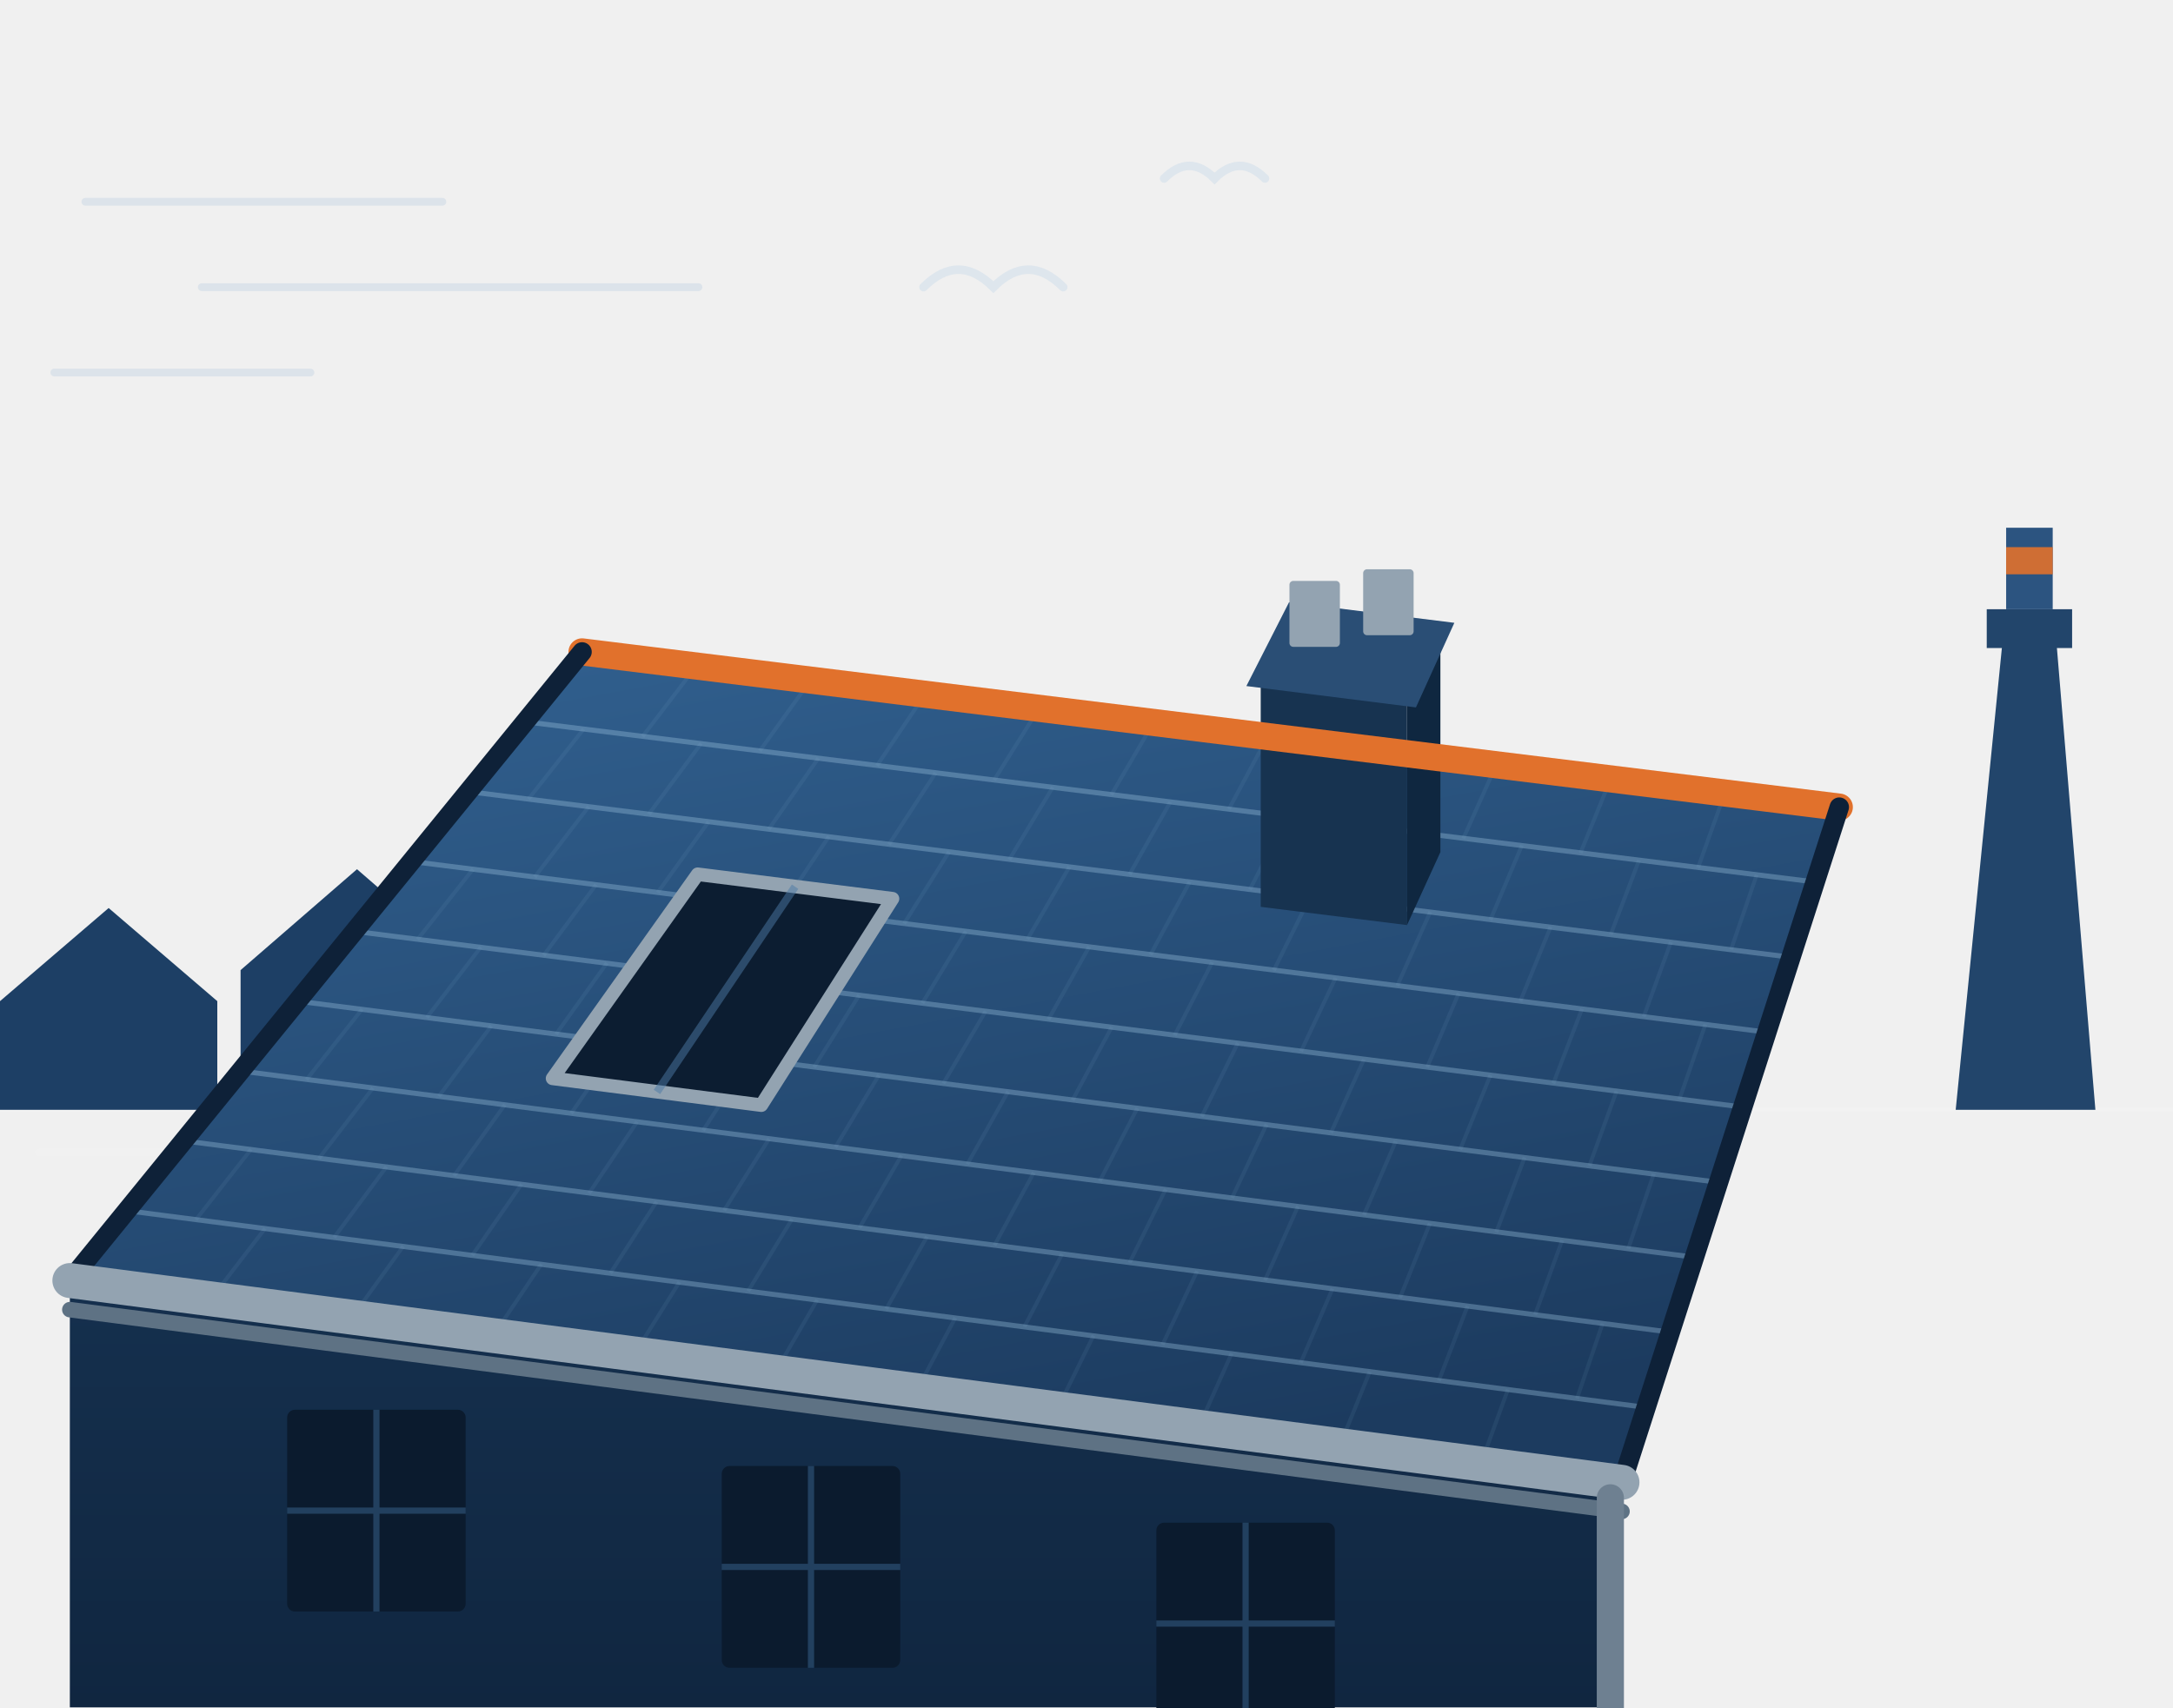
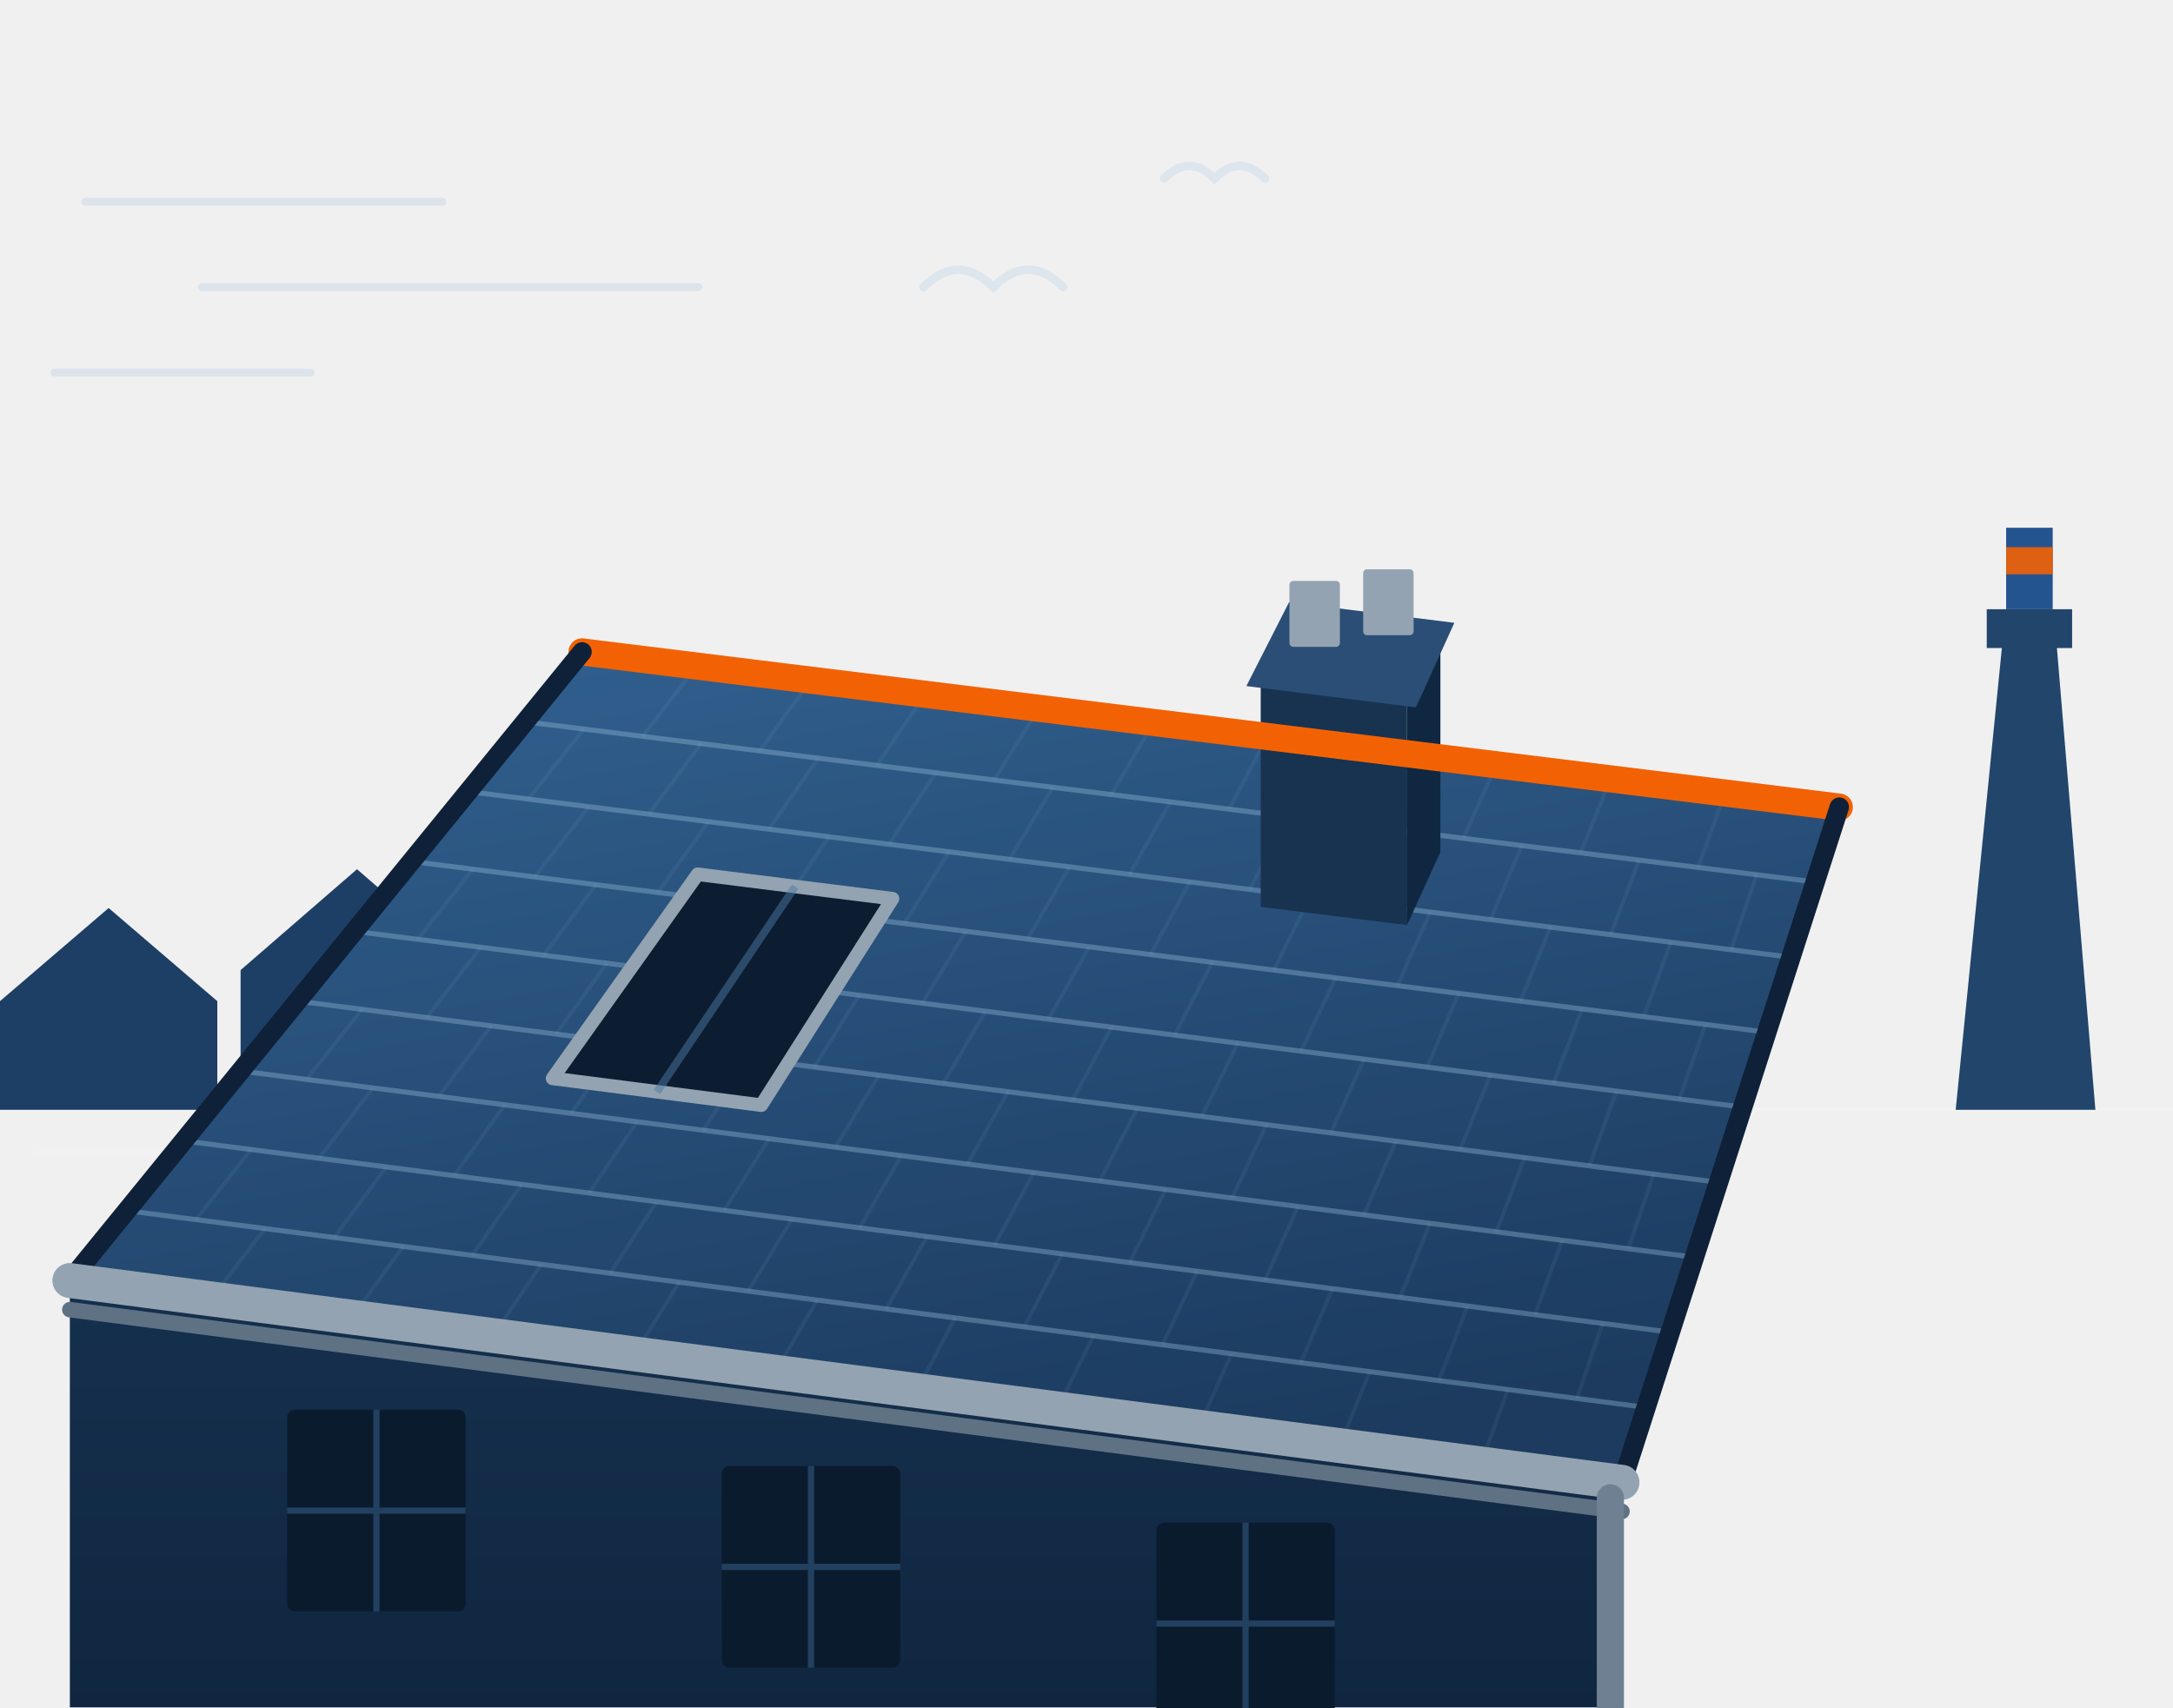
<svg xmlns="http://www.w3.org/2000/svg" class="art-hero" viewBox="0 0 560 440" role="img" aria-labelledby="heroArtT">
  <defs>
    <linearGradient id="gSlope" x1=".15" y1="0" x2=".55" y2="1">
      <stop offset="0" stop-color="#31608F" />
      <stop offset="1" stop-color="#1C3B5F" />
    </linearGradient>
    <linearGradient id="gWall" x1="0" y1="0" x2="0" y2="1">
      <stop offset="0" stop-color="#15304E" />
      <stop offset="1" stop-color="#102640" />
    </linearGradient>
    <linearGradient id="gBeam" x1="1" y1="0" x2="0" y2="0">
-       <stop offset="0" stop-color="#F0A470" stop-opacity=".30" />
-       <stop offset="1" stop-color="#F0A470" stop-opacity="0" />
+       <stop offset="0" stop-color="#FBA36A" stop-opacity=".30" />
+       <stop offset="1" stop-color="#FBA36A" stop-opacity="0" />
    </linearGradient>
  </defs>
  <line x1="0" y1="286" x2="560" y2="286" stroke="#ffffff" stroke-opacity=".13" />
  <g stroke="#ffffff" stroke-opacity=".06" stroke-linecap="round" stroke-width="2">
    <line x1="10" y1="297" x2="68" y2="297" />
    <line x1="102" y1="297" x2="150" y2="297" />
    <line x1="44" y1="308" x2="102" y2="308" />
    <line x1="136" y1="308" x2="184" y2="308" />
    <line x1="78" y1="319" x2="136" y2="319" />
    <line x1="170" y1="319" x2="218" y2="319" />
  </g>
  <g stroke="#8FB3D2" stroke-opacity=".2" stroke-width="2" stroke-linecap="round">
    <path d="M22 52 h92" />
    <path d="M52 74 h128" />
    <path d="M14 96 h66" />
  </g>
  <g fill="none" stroke="#C8DAE9" stroke-opacity=".45" stroke-width="2.2" stroke-linecap="round">
    <path d="M238 74 q9 -9 18 0 q9 -9 18 0" />
    <path d="M300 46 q6.5 -6.5 13 0 q6.5 -6.5 13 0" />
  </g>
  <g fill="#1D3F65">
    <path d="M0 286 L0 258 L28 234 L56 258 L56 286 Z" />
    <path d="M62 286 L62 250 L92 224 L122 250 L122 286 Z" />
  </g>
  <g>
    <path d="M504 286 L516 166 L530 166 L540 286 Z" fill="#22456B" />
    <rect x="512" y="157" width="22" height="10" fill="#22456B" />
-     <rect x="517" y="136" width="12" height="21" fill="#2C5480" />
-     <rect x="517" y="141" width="12" height="7" fill="#E1712C" fill-opacity=".9" />
+     <rect x="517" y="136" width="12" height="21" fill="#24548F" />
+     <rect x="517" y="141" width="12" height="7" fill="#F26205" fill-opacity=".9" />
  </g>
  <path d="M18 330 L418 382 L418 440 L18 440 Z" fill="url(#gWall)" />
  <rect x="74" y="363.3" width="46" height="52" rx="2" fill="#0B1B2E" />
  <path d="M97 363.3 v52 M74 389.3 h46" stroke="#3E6E9C" stroke-opacity=".45" stroke-width="1.6" />
  <rect x="186" y="377.8" width="46" height="52" rx="2" fill="#0B1B2E" />
  <path d="M209 377.8 v52 M186 403.8 h46" stroke="#3E6E9C" stroke-opacity=".45" stroke-width="1.6" />
  <rect x="298" y="392.4" width="46" height="52" rx="2" fill="#0B1B2E" />
  <path d="M321 392.4 v52 M298 418.4 h46" stroke="#3E6E9C" stroke-opacity=".45" stroke-width="1.6" />
  <path d="M18 330 L150 168 L474 208 L418 382 Z" fill="url(#gSlope)" />
  <g stroke="#8FB6D6" stroke-opacity=".09" stroke-width="1">
    <line x1="179.5" y1="171.6" x2="165.6" y2="189.8" />
    <line x1="208.9" y1="175.3" x2="195.8" y2="193.5" />
    <line x1="238.4" y1="178.9" x2="226" y2="197.3" />
    <line x1="267.8" y1="182.5" x2="256.2" y2="201" />
    <line x1="297.3" y1="186.2" x2="286.4" y2="204.8" />
    <line x1="326.7" y1="189.8" x2="316.7" y2="208.5" />
    <line x1="356.2" y1="193.5" x2="346.9" y2="212.3" />
    <line x1="385.6" y1="197.1" x2="377.1" y2="216.1" />
    <line x1="415.1" y1="200.7" x2="407.3" y2="219.8" />
    <line x1="444.5" y1="204.4" x2="437.6" y2="223.6" />
    <line x1="150.4" y1="187.9" x2="136.2" y2="205.9" />
    <line x1="180.7" y1="191.6" x2="167.2" y2="209.8" />
    <line x1="210.9" y1="195.4" x2="198.1" y2="213.7" />
    <line x1="241.1" y1="199.2" x2="229.1" y2="217.6" />
    <line x1="271.3" y1="202.9" x2="260.1" y2="221.5" />
    <line x1="301.6" y1="206.7" x2="291.1" y2="225.3" />
    <line x1="331.8" y1="210.4" x2="322.1" y2="229.2" />
    <line x1="362" y1="214.2" x2="353.1" y2="233.1" />
    <line x1="392.2" y1="217.9" x2="384.1" y2="237" />
    <line x1="422.4" y1="221.7" x2="415.1" y2="240.8" />
    <line x1="452.7" y1="225.5" x2="446.1" y2="244.7" />
    <line x1="151.7" y1="207.9" x2="137.8" y2="226" />
    <line x1="182.6" y1="211.8" x2="169.5" y2="230" />
    <line x1="213.6" y1="215.6" x2="201.3" y2="234" />
    <line x1="244.6" y1="219.5" x2="233" y2="238" />
    <line x1="275.6" y1="223.4" x2="264.8" y2="242" />
    <line x1="306.6" y1="227.3" x2="296.5" y2="246" />
    <line x1="337.6" y1="231.2" x2="328.3" y2="250" />
    <line x1="368.6" y1="235" x2="360.1" y2="254" />
    <line x1="399.6" y1="238.9" x2="391.8" y2="258" />
    <line x1="430.6" y1="242.8" x2="423.6" y2="262" />
    <line x1="121.9" y1="224" x2="107.6" y2="242.1" />
    <line x1="153.6" y1="228" x2="140.1" y2="246.2" />
    <line x1="185.4" y1="232" x2="172.6" y2="250.3" />
    <line x1="217.2" y1="236" x2="205.2" y2="254.4" />
    <line x1="248.9" y1="240" x2="237.7" y2="258.5" />
    <line x1="280.7" y1="244" x2="270.2" y2="262.7" />
    <line x1="312.4" y1="248" x2="302.7" y2="266.8" />
    <line x1="344.2" y1="252" x2="335.3" y2="270.9" />
    <line x1="375.9" y1="256" x2="367.8" y2="275" />
    <line x1="407.7" y1="260" x2="400.3" y2="279.2" />
    <line x1="439.5" y1="264" x2="432.8" y2="283.3" />
    <line x1="123.9" y1="244.1" x2="110" y2="262.2" />
    <line x1="156.4" y1="248.2" x2="143.3" y2="266.5" />
    <line x1="188.9" y1="252.4" x2="176.5" y2="270.7" />
    <line x1="221.4" y1="256.5" x2="209.8" y2="275" />
    <line x1="254" y1="260.6" x2="243.1" y2="279.2" />
    <line x1="286.5" y1="264.7" x2="276.4" y2="283.5" />
    <line x1="319" y1="268.8" x2="309.7" y2="287.7" />
    <line x1="351.5" y1="273" x2="343" y2="291.9" />
    <line x1="384.1" y1="277.1" x2="376.3" y2="296.2" />
    <line x1="416.6" y1="281.2" x2="409.6" y2="300.4" />
    <line x1="93.3" y1="260.1" x2="79" y2="278.2" />
    <line x1="126.6" y1="264.4" x2="113.1" y2="282.5" />
    <line x1="159.9" y1="268.6" x2="147.2" y2="286.9" />
    <line x1="193.2" y1="272.8" x2="181.2" y2="291.3" />
    <line x1="226.5" y1="277.1" x2="215.3" y2="295.6" />
    <line x1="259.8" y1="281.3" x2="249.3" y2="300" />
    <line x1="293.1" y1="285.6" x2="283.4" y2="304.4" />
    <line x1="326.4" y1="289.8" x2="317.5" y2="308.7" />
    <line x1="359.7" y1="294.1" x2="351.5" y2="313.1" />
    <line x1="392.9" y1="298.3" x2="385.6" y2="317.5" />
    <line x1="426.2" y1="302.5" x2="419.6" y2="321.8" />
    <line x1="96.1" y1="280.4" x2="82.2" y2="298.5" />
    <line x1="130.1" y1="284.7" x2="117" y2="303" />
    <line x1="164.2" y1="289.1" x2="151.8" y2="307.5" />
    <line x1="198.2" y1="293.5" x2="186.6" y2="311.9" />
    <line x1="232.3" y1="297.8" x2="221.5" y2="316.4" />
    <line x1="266.4" y1="302.2" x2="256.3" y2="320.9" />
    <line x1="300.4" y1="306.5" x2="291.1" y2="325.4" />
    <line x1="334.5" y1="310.9" x2="326" y2="329.9" />
    <line x1="368.5" y1="315.3" x2="360.8" y2="334.4" />
    <line x1="402.6" y1="319.6" x2="395.6" y2="338.8" />
    <line x1="64.7" y1="296.2" x2="50.5" y2="314.3" />
    <line x1="99.6" y1="300.7" x2="86.1" y2="318.9" />
    <line x1="134.4" y1="305.2" x2="121.7" y2="323.5" />
    <line x1="169.2" y1="309.7" x2="157.3" y2="328.1" />
    <line x1="204.1" y1="314.2" x2="192.8" y2="332.7" />
    <line x1="238.9" y1="318.7" x2="228.4" y2="337.3" />
    <line x1="273.7" y1="323.2" x2="264" y2="341.9" />
    <line x1="308.5" y1="327.6" x2="299.6" y2="346.5" />
    <line x1="343.4" y1="332.1" x2="335.2" y2="351.2" />
    <line x1="378.2" y1="336.6" x2="370.8" y2="355.8" />
    <line x1="413" y1="341.1" x2="406.4" y2="360.4" />
    <line x1="68.3" y1="316.6" x2="54.4" y2="334.7" />
    <line x1="103.9" y1="321.2" x2="90.7" y2="339.5" />
    <line x1="139.5" y1="325.8" x2="127.1" y2="344.2" />
    <line x1="175.1" y1="330.4" x2="163.5" y2="348.9" />
    <line x1="210.6" y1="335" x2="199.8" y2="353.6" />
    <line x1="246.2" y1="339.6" x2="236.2" y2="358.4" />
    <line x1="281.8" y1="344.2" x2="272.5" y2="363.1" />
    <line x1="317.4" y1="348.8" x2="308.9" y2="367.8" />
    <line x1="353" y1="353.5" x2="345.3" y2="372.5" />
    <line x1="388.6" y1="358.1" x2="381.6" y2="377.3" />
  </g>
  <g stroke="#9CC2E0" stroke-opacity=".36" stroke-width="1.3">
    <line x1="135.3" y1="186" x2="467.8" y2="227.3" />
    <line x1="120.7" y1="204" x2="461.6" y2="246.7" />
    <line x1="106" y1="222" x2="455.3" y2="266" />
    <line x1="91.3" y1="240" x2="449.1" y2="285.3" />
    <line x1="76.7" y1="258" x2="442.9" y2="304.7" />
    <line x1="62" y1="276" x2="436.7" y2="324" />
    <line x1="47.3" y1="294" x2="430.4" y2="343.3" />
    <line x1="32.7" y1="312" x2="424.2" y2="362.7" />
  </g>
  <path d="M179.8 225.3 L230 231.6 L196.2 284.8 L142.4 277.9 Z" fill="#0C1D31" stroke="#93A3B1" stroke-width="3.5" stroke-linejoin="round" />
  <path d="M204.9 228.5 L169.3 281.4" stroke="#4C7BA6" stroke-opacity=".5" stroke-width="2" />
  <g>
    <path d="M324.9 233.7 L362.6 238.4 L362.6 180.4 L324.9 175.7 Z" fill="#173350" />
    <path d="M362.6 238.4 L371.2 219.6 L371.2 161.6 L362.6 180.4 Z" fill="#0F2740" />
    <path d="M321.2 176.8 L364.9 182.3 L374.8 160.5 L332.2 155.2 Z" fill="#2A4E75" />
    <rect x="332.3" y="149.7" width="13" height="17" rx="1" fill="#93A3B1" />
    <rect x="351.3" y="146.7" width="13" height="17" rx="1" fill="#93A3B1" />
  </g>
-   <path d="M150 168 L474 208" stroke="#E1712C" stroke-width="7" stroke-linecap="round" />
+   <path d="M150 168 L474 208" stroke="#F26205" stroke-width="7" stroke-linecap="round" />
  <path d="M18 330 L150 168" stroke="#0E2138" stroke-width="5" stroke-linecap="round" />
  <path d="M474 208 L418 382" stroke="#0E2138" stroke-width="5" stroke-linecap="round" />
  <path d="M18 330 L418 382" stroke="#93A3B1" stroke-width="9" stroke-linecap="round" />
  <path d="M18 337.5 L418 389.5" stroke="#5E7284" stroke-width="4" stroke-linecap="round" />
  <path d="M415 386 L415 440" stroke="#6E8091" stroke-width="7" stroke-linecap="round" />
</svg>
